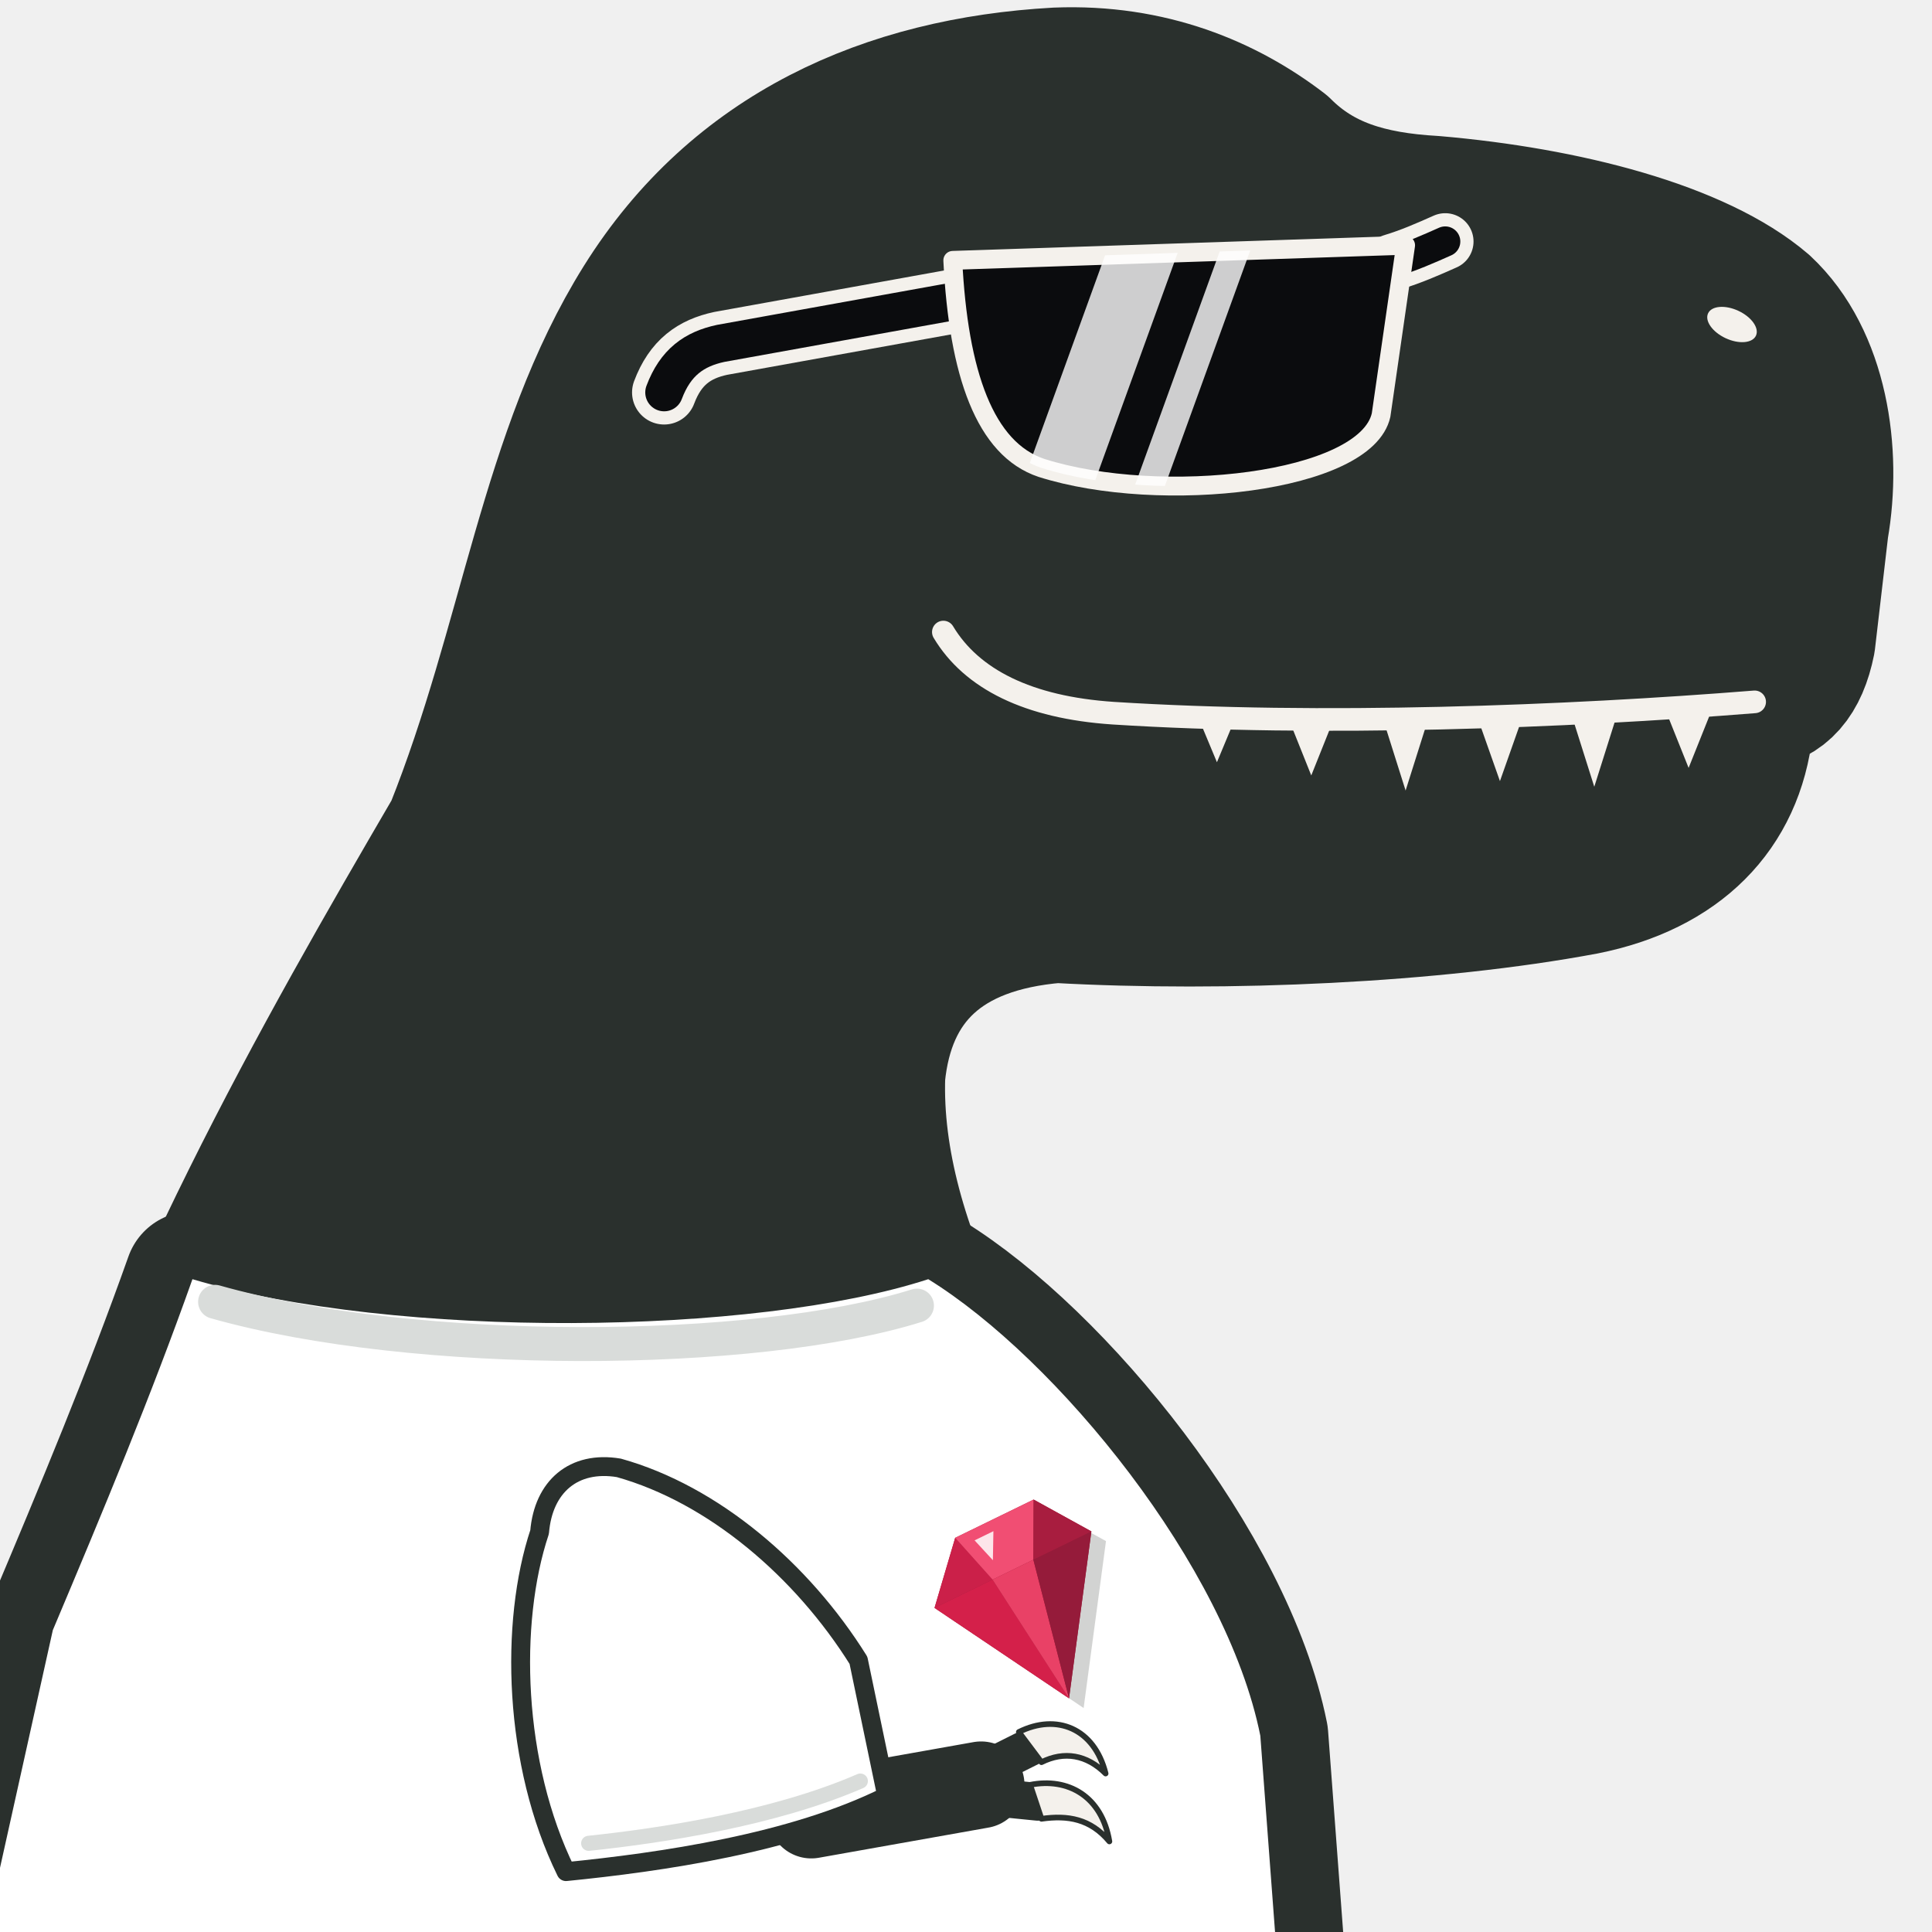
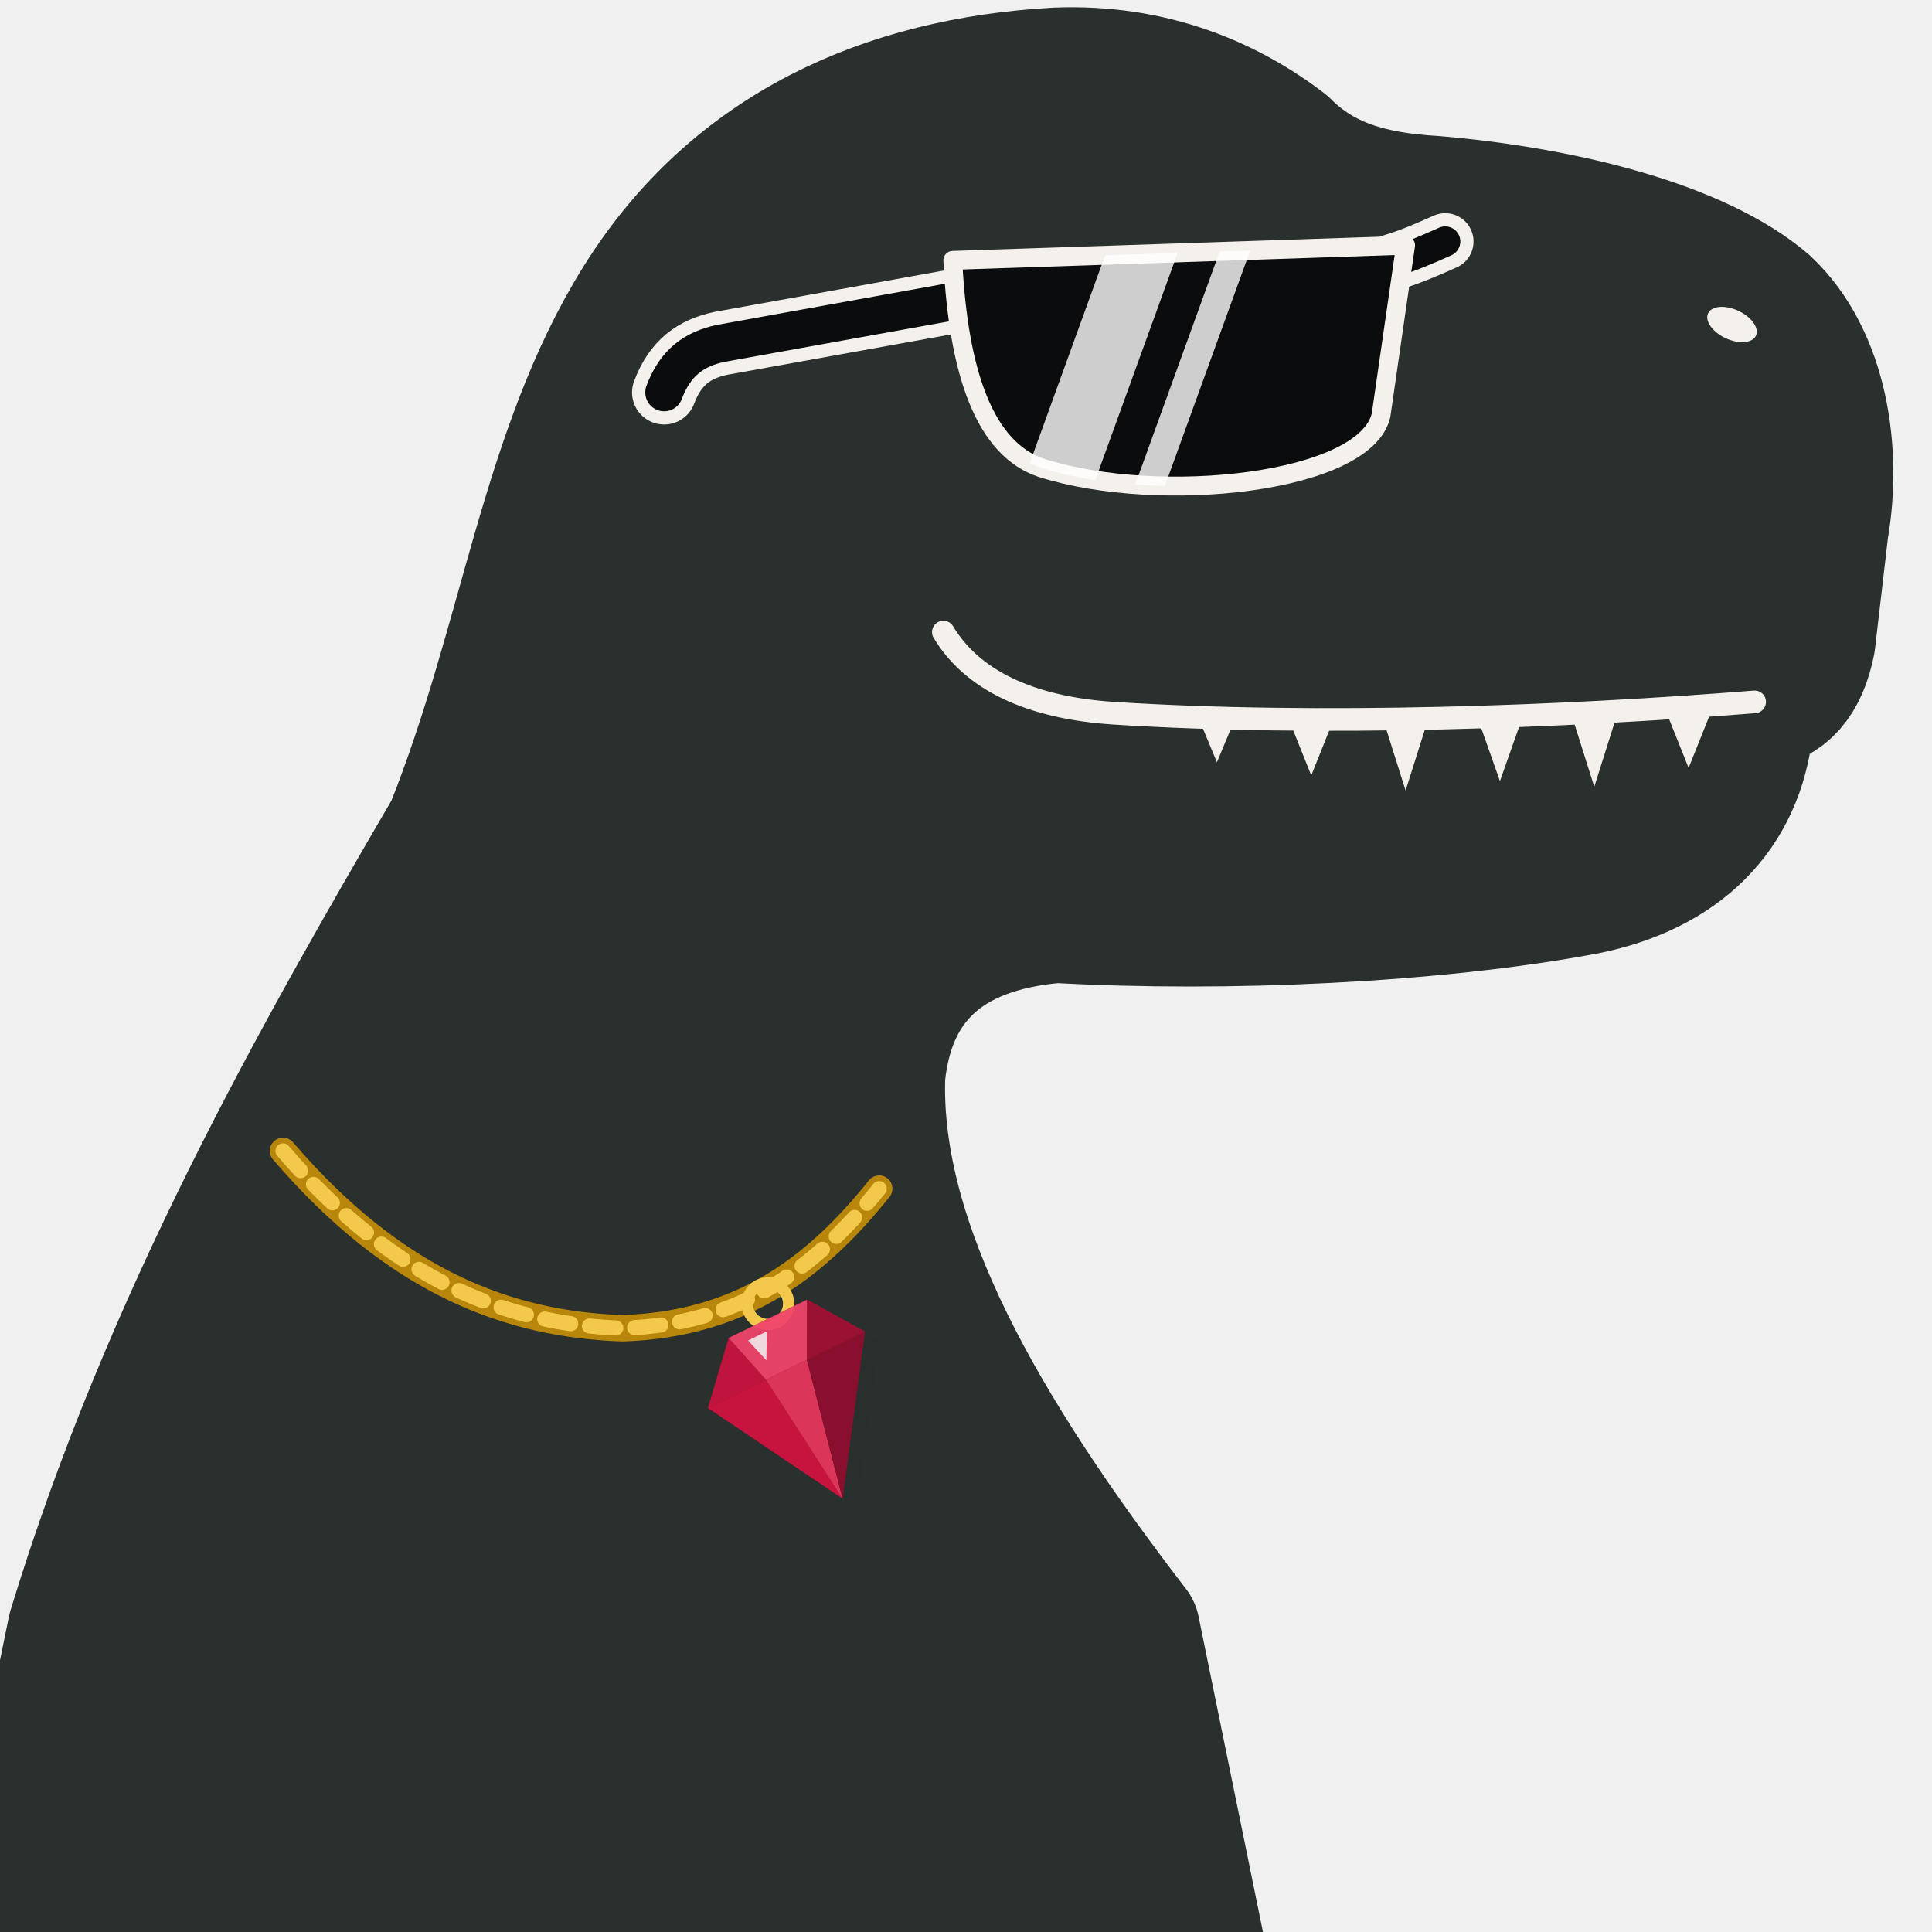
<svg xmlns="http://www.w3.org/2000/svg" viewBox="0 0 1024 1024" width="64" height="64">
  <style>
    .border { stroke: #2A302D; }
    @media (prefers-color-scheme: dark) {
      .border { stroke: #F4F1EC; }
    }
  </style>
  <defs>
    <clipPath id="lens-clip">
      <path d="M505 298 L745 290 L732 380 C724 416 615 428 552 408 C522 398 508 358 505 298 Z" />
    </clipPath>
  </defs>
  <g transform="translate(0 -160)">
    <path class="border" fill="none" stroke="#F4F1EC" stroke-width="72" stroke-linejoin="round" d="M0 1220 L40 1024 C90 860 170 720 240 600 C280 500 290 400 340 320 C390 240 470 205 560 200 C610 198 650 215 680 238 C700 258 725 266 760 268 C830 274 900 292 935 322 C965 350 972 400 965 440 L958 500 C954 520 945 530 930 532 L925 545 C920 590 890 620 840 630 C760 645 650 650 560 645 C500 650 470 680 465 730 C462 820 520 920 600 1024 L640 1220 Z" />
-     <path class="border" fill="none" stroke="#F4F1EC" stroke-width="72" stroke-linejoin="round" d="M102 838 C210 870 400 868 492 838 C560 880 650 990 668 1080 L680 1240 L-20 1240 L28 1024 C55 960 80 900 102 838 Z" />
    <path fill="#2A302D" d="M0 1220 L40 1024 C90 860 170 720 240 600 C280 500 290 400 340 320 C390 240 470 205 560 200 C610 198 650 215 680 238 C700 258 725 266 760 268 C830 274 900 292 935 322 C965 350 972 400 965 440 L958 500 C954 520 945 530 930 532 L925 545 C920 590 890 620 840 630 C760 645 650 650 560 645 C500 650 470 680 465 730 C462 820 520 920 600 1024 L640 1220 Z" />
    <path fill="none" stroke="#F4F1EC" stroke-width="12" stroke-linecap="round" d="M930 532 C830 540 700 545 590 538 C545 535 515 520 500 495" />
    <g fill="#F4F1EC">
      <path d="M883 537 L895 567 L907 537 Z" />
      <path d="M833 539 L845 577 L857 539 Z" />
      <path d="M783 540 L795 574 L807 540 Z" />
      <path d="M733 541 L745 579 L757 541 Z" />
      <path d="M683 541 L695 571 L707 541 Z" />
      <path d="M635 540 L645 564 L655 540 Z" />
    </g>
    <ellipse cx="918" cy="332" rx="14" ry="8" fill="#F4F1EC" transform="rotate(25 918 332)" />
    <path fill="none" stroke="#F4F1EC" stroke-width="34" stroke-linecap="round" stroke-linejoin="round" d="M515 318 L382 342 C368 345 358 352 352 368" />
    <path fill="none" stroke="#0B0C0E" stroke-width="20" stroke-linecap="round" stroke-linejoin="round" d="M515 318 L382 342 C368 345 358 352 352 368" />
    <path fill="none" stroke="#F4F1EC" stroke-width="30" stroke-linecap="round" d="M738 299 C748 296 757 292 766 288" />
    <path fill="none" stroke="#0B0C0E" stroke-width="16" stroke-linecap="round" d="M738 299 C748 296 757 292 766 288" />
    <path fill="#0B0C0E" stroke="#F4F1EC" stroke-width="10" stroke-linejoin="round" d="M505 298 L745 290 L732 380 C724 416 615 428 552 408 C522 398 508 358 505 298 Z" />
    <g clip-path="url(#lens-clip)" fill="#FFFFFF" fill-opacity="0.8">
      <path d="M592 278 L630 278 L572 438 L534 438 Z" />
      <path d="M652 278 L668 278 L610 438 L594 438 Z" />
    </g>
-     <path fill="#FFFFFF" d="M102 838 C210 870 400 868 492 838 C560 880 650 990 668 1080 L680 1240 L-20 1240 L28 1024 C55 960 80 900 102 838 Z" />
-     <path fill="none" stroke="#D9DCDA" stroke-width="18" stroke-linecap="round" d="M114 850 C220 880 400 879 486 852" />
-     <g transform="translate(542 1006) rotate(-20) skewY(-6) scale(0.92 1.15) translate(-465 -885)" opacity="0.94">
+     <path fill="none" stroke="#B8860B" stroke-width="14" stroke-linecap="round" d="M150 770 C210 840 270 862 330 864 C390 862 430 835 466 790" />
+     <path fill="none" stroke="#F2C94C" stroke-width="8" stroke-linecap="round" stroke-dasharray="14 10" d="M150 770 C210 840 270 862 330 864 C390 862 430 835 466 790" />
+     <circle cx="407" cy="851" r="11" fill="none" stroke="#F2C94C" stroke-width="6" />
+     <g transform="translate(407 859) rotate(-20) skewY(-6) scale(0.92 1.15) translate(-465 -847)" opacity="0.94">
      <path fill="#2A302D" fill-opacity="0.22" transform="translate(6 7)" d="M415 872 L440 847 L490 847 L515 872 L470 937 Z" />
      <path fill="#9B0E2E" d="M415 872 L440 847 L490 847 L515 872 L470 937 Z" />
      <path fill="#C8123E" d="M415 872 L440 847 L452 872 Z" />
      <path fill="#F0436A" d="M440 847 L490 847 L478 872 L452 872 Z" />
      <path fill="#A30F33" d="M490 847 L515 872 L478 872 Z" />
      <path fill="#D1123F" d="M415 872 L452 872 L470 937 Z" />
      <path fill="#E8355C" d="M452 872 L478 872 L470 937 Z" />
      <path fill="#8E0D2E" d="M478 872 L515 872 L470 937 Z" />
      <path fill="#FFFFFF" fill-opacity="0.85" d="M450 852 L462 852 L456 864 Z" />
    </g>
-     <line x1="430" y1="1122" x2="520" y2="1106" stroke="#2A302D" stroke-width="46" stroke-linecap="round" />
-     <line x1="518" y1="1100" x2="546" y2="1086" stroke="#2A302D" stroke-width="20" stroke-linecap="round" />
-     <line x1="520" y1="1112" x2="550" y2="1115" stroke="#2A302D" stroke-width="20" stroke-linecap="round" />
-     <path fill="#F4F1EC" stroke="#2A302D" stroke-width="3" stroke-linejoin="round" d="M540 1078 C560 1068 580 1076 586 1100 C576 1090 564 1088 552 1094 Z" />
-     <path fill="#F4F1EC" stroke="#2A302D" stroke-width="3" stroke-linejoin="round" d="M546 1106 C566 1102 584 1112 588 1136 C578 1124 566 1122 552 1124 Z" />
-     <path fill="#FFFFFF" stroke="#2A302D" stroke-width="10" stroke-linejoin="round" d="M286 972 C288 948 304 934 328 938 C378 952 425 992 455 1040 L470 1112 C420 1137 350 1147 300 1152 C272 1095 270 1020 286 972 Z" />
-     <path fill="none" stroke="#D9DCDA" stroke-width="8" stroke-linecap="round" d="M456 1104 C410 1124 350 1133 312 1137" />
  </g>
</svg>
